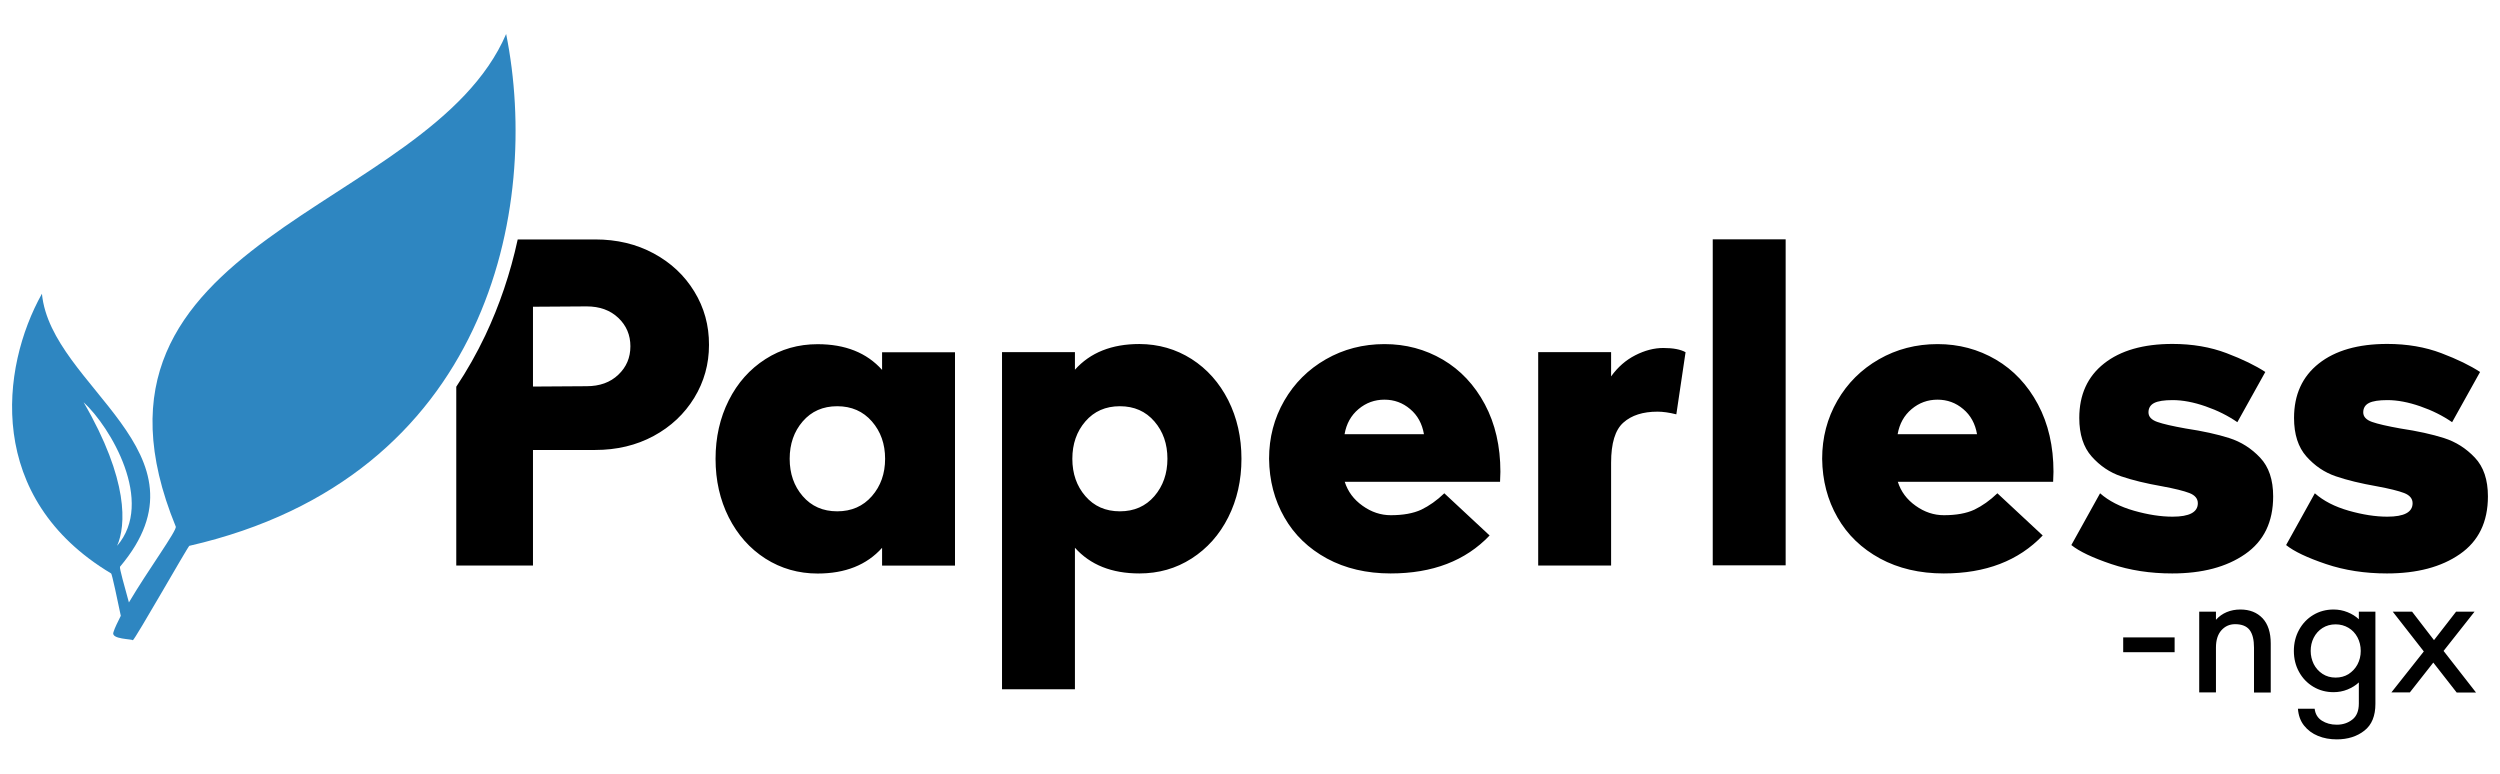
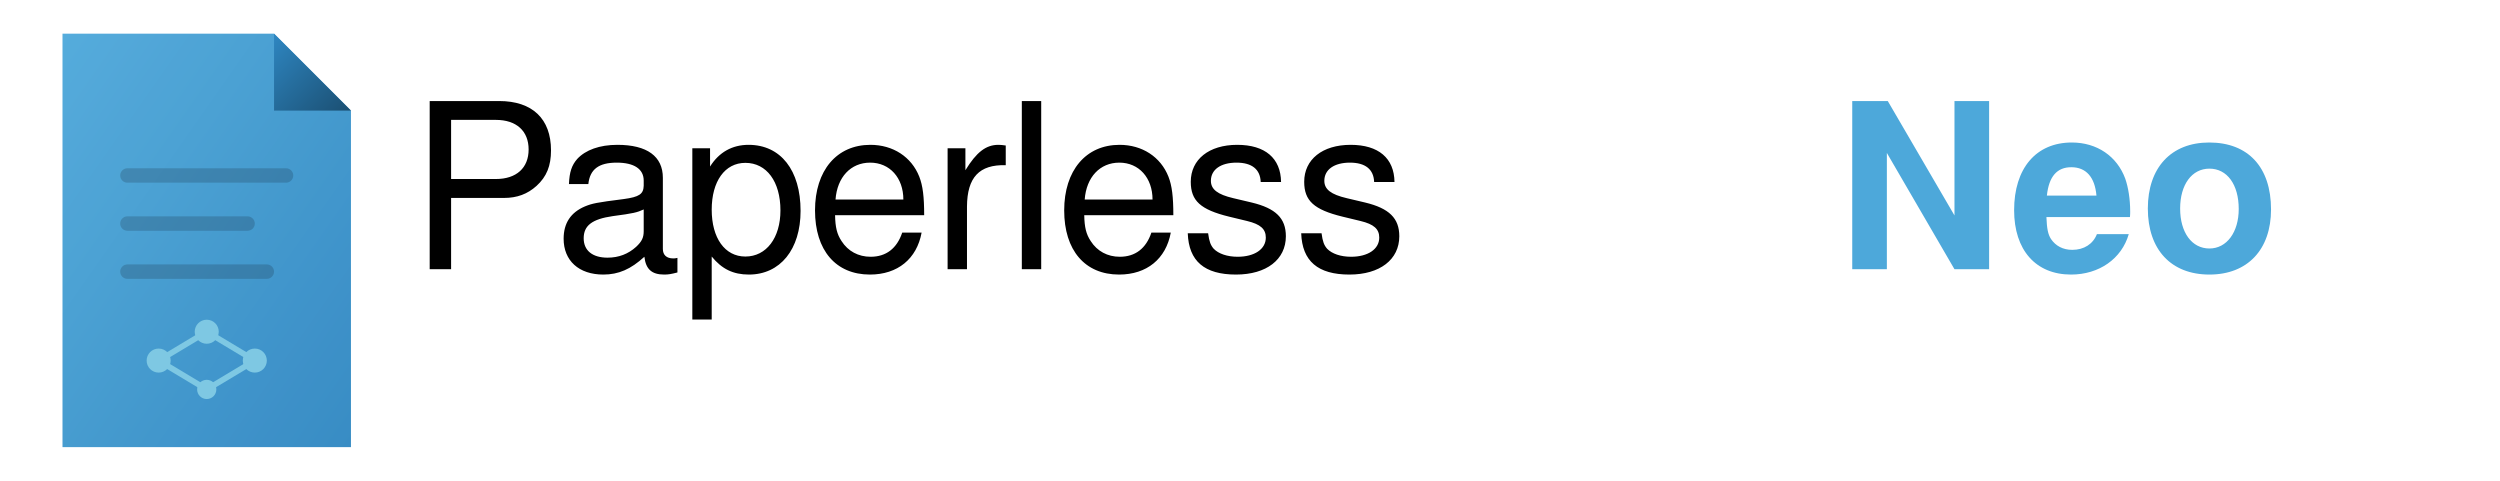
- <svg xmlns="http://www.w3.org/2000/svg" viewBox="0 0 2897.4 896.6" style="enable-background:new 0 0 2897.4 896.6" xml:space="preserve">
-   <path d="M1022.3 428.7c-17.8-19.9-42.7-29.8-74.7-29.8-22.3 0-42.4 5.7-60.5 17.3-18.1 11.6-32.3 27.5-42.5 47.8s-15.3 42.9-15.3 67.8 5.1 47.5 15.3 67.8c10.3 20.3 24.4 36.2 42.5 47.8 18.1 11.5 38.3 17.3 60.5 17.3 32 0 56.9-9.9 74.7-29.8V655.5h84.5V408.3h-84.5v20.4zM1010.5 575c-10.2 11.7-23.6 17.6-40.2 17.6s-29.9-5.9-40-17.6-15.1-26.1-15.1-43.3c0-17.1 5-31.6 15.1-43.3s23.4-17.6 40-17.6 30 5.9 40.2 17.6 15.3 26.1 15.3 43.3-5.1 31.6-15.3 43.3zM1381 416.1c-18.1-11.5-38.3-17.3-60.5-17.4-32 0-56.9 9.9-74.7 29.8v-20.4h-84.5v390.7h84.5v-164c17.8 19.9 42.7 29.8 74.7 29.8 22.3 0 42.4-5.7 60.5-17.3s32.3-27.5 42.5-47.8c10.2-20.3 15.3-42.9 15.3-67.8s-5.1-47.5-15.3-67.8c-10.3-20.3-24.4-36.2-42.5-47.8zM1337.9 575c-10.1 11.7-23.4 17.6-40 17.6s-29.9-5.9-40-17.6-15.1-26.1-15.1-43.3c0-17.1 5-31.6 15.1-43.3s23.4-17.6 40-17.6 29.9 5.9 40 17.6 15.1 26.1 15.1 43.3-5.1 31.6-15.1 43.3zM1672.2 416.8c-20.5-12-43-18-67.6-18-24.9 0-47.6 5.9-68 17.6-20.4 11.7-36.5 27.7-48.2 48s-17.6 42.7-17.6 67.3c.3 25.2 6.2 47.8 17.8 68 11.5 20.2 28 36 49.3 47.6 21.3 11.5 45.9 17.3 73.8 17.3 48.6 0 86.8-14.7 114.7-44l-52.5-48.9c-8.6 8.3-17.6 14.6-26.7 19-9.3 4.3-21.1 6.4-35.3 6.4-11.6 0-22.5-3.6-32.7-10.9-10.3-7.3-17.1-16.5-20.7-27.8h180l.4-11.6c0-29.6-6-55.7-18-78.2s-28.3-39.8-48.7-51.8zm-113.9 86.4c2.1-12.1 7.5-21.8 16.2-29.1s18.7-10.9 30-10.9 21.2 3.6 29.8 10.9c8.6 7.2 13.9 16.9 16 29.1h-92zM1895.3 411.7c-11 5.6-20.3 13.7-28 24.4h-.1v-28h-84.5v247.3h84.5V536.3c0-22.6 4.7-38.1 14.2-46.5 9.5-8.5 22.7-12.7 39.6-12.7 6.2 0 13.5 1 21.8 3.1l10.7-72c-5.9-3.3-14.5-4.9-25.8-4.9-10.6 0-21.4 2.8-32.4 8.4zM1985 277.4h84.5v377.8H1985zM2313.2 416.8c-20.5-12-43-18-67.6-18-24.9 0-47.6 5.9-68 17.6s-36.5 27.7-48.2 48c-11.7 20.3-17.6 42.7-17.6 67.3.3 25.2 6.2 47.8 17.8 68 11.5 20.2 28 36 49.3 47.6 21.3 11.5 45.9 17.3 73.8 17.3 48.6 0 86.8-14.7 114.7-44l-52.5-48.9c-8.6 8.3-17.6 14.6-26.7 19-9.3 4.3-21.1 6.4-35.3 6.4-11.6 0-22.5-3.6-32.7-10.9-10.3-7.3-17.1-16.5-20.7-27.8h180l.4-11.6c0-29.6-6-55.7-18-78.2s-28.3-39.8-48.7-51.8zm-113.9 86.4c2.1-12.1 7.5-21.8 16.2-29.1s18.7-10.9 30-10.9 21.2 3.6 29.8 10.9c8.6 7.2 13.9 16.9 16 29.1h-92zM2583.6 507.7c-13.8-4.4-30.6-8.1-50.5-11.1-15.1-2.7-26.1-5.2-32.9-7.6-6.8-2.4-10.2-6.1-10.2-11.1s2.3-8.7 6.7-10.9c4.4-2.2 11.5-3.3 21.3-3.3 11.6 0 24.3 2.4 38.1 7.2 13.9 4.8 26.2 11 36.9 18.4l32.4-58.2c-11.3-7.4-26.2-14.7-44.9-21.8-18.7-7.1-39.6-10.7-62.7-10.7-33.7 0-60.2 7.6-79.3 22.7-19.1 15.1-28.7 36.1-28.7 63.1 0 19 4.8 33.9 14.4 44.7 9.6 10.8 21 18.5 34 22.9 13.1 4.5 28.9 8.3 47.6 11.6 14.6 2.7 25.1 5.3 31.6 7.8s9.8 6.5 9.8 11.8c0 10.4-9.7 15.6-29.3 15.6-13.7 0-28.5-2.3-44.7-6.9-16.1-4.6-29.2-11.3-39.3-20.2l-33.3 60c9.2 7.4 24.6 14.7 46.2 22 21.7 7.3 45.2 10.9 70.7 10.9 34.7 0 62.9-7.4 84.5-22.4 21.7-15 32.5-37.3 32.5-66.9 0-19.3-5-34.2-15.1-44.9s-22-18.3-35.8-22.7zM2883.4 575.3c0-19.3-5-34.2-15.1-44.9s-22-18.3-35.8-22.7c-13.8-4.4-30.6-8.1-50.5-11.1-15.1-2.7-26.1-5.2-32.9-7.6-6.8-2.4-10.2-6.1-10.2-11.1s2.3-8.7 6.7-10.9c4.4-2.2 11.5-3.3 21.3-3.3 11.6 0 24.3 2.4 38.1 7.2 13.9 4.8 26.2 11 36.9 18.4l32.4-58.2c-11.3-7.4-26.2-14.7-44.9-21.8-18.7-7.1-39.6-10.7-62.7-10.7-33.7 0-60.2 7.6-79.3 22.7-19.1 15.1-28.7 36.1-28.7 63.1 0 19 4.8 33.9 14.4 44.7 9.6 10.8 21 18.5 34 22.9 13.1 4.5 28.9 8.3 47.6 11.6 14.6 2.7 25.1 5.3 31.6 7.8s9.8 6.5 9.8 11.8c0 10.4-9.7 15.6-29.3 15.6-13.7 0-28.5-2.3-44.7-6.9-16.1-4.6-29.2-11.3-39.3-20.2l-33.3 60c9.2 7.4 24.6 14.7 46.2 22 21.7 7.3 45.2 10.9 70.7 10.9 34.7 0 62.9-7.4 84.5-22.4 21.7-15 32.5-37.3 32.5-66.9zM2460.7 738.7h59.6v17.2h-59.6zM2596.5 706.4c-5.7 0-11 1-15.8 3s-9 5-12.5 8.9v-9.4h-19.4v93.6h19.4v-52c0-8.6 2.1-15.3 6.3-20 4.2-4.7 9.5-7.1 15.9-7.1 7.8 0 13.4 2.3 16.8 6.7 3.4 4.5 5.1 11.3 5.1 20.5v52h19.4v-56.8c0-12.8-3.2-22.6-9.5-29.3-6.4-6.7-14.9-10.1-25.7-10.1zM2733.8 717.7c-3.6-3.4-7.9-6.1-13.1-8.2s-10.6-3.1-16.2-3.1c-8.7 0-16.5 2.1-23.5 6.3s-12.5 10-16.5 17.3c-4 7.3-6 15.4-6 24.4 0 8.9 2 17.1 6 24.3 4 7.3 9.5 13 16.5 17.2s14.9 6.3 23.5 6.3c5.6 0 11-1 16.2-3.1 5.1-2.1 9.5-4.8 13.1-8.2v24.4c0 8.5-2.5 14.8-7.6 18.7-5 3.9-11 5.9-18 5.9-6.7 0-12.4-1.6-17.3-4.7-4.8-3.1-7.6-7.7-8.3-13.8h-19.4c.6 7.7 2.9 14.2 7.1 19.5s9.6 9.3 16.2 12c6.6 2.7 13.8 4 21.7 4 12.8 0 23.5-3.4 32-10.1 8.6-6.7 12.8-17.1 12.8-31.1V708.9h-19.2v8.8zm-1.6 52.4c-2.5 4.7-6 8.3-10.4 11.2-4.4 2.7-9.4 4-14.9 4-5.7 0-10.8-1.4-15.2-4.3s-7.8-6.7-10.2-11.4c-2.3-4.8-3.5-9.8-3.5-15.2 0-5.5 1.1-10.6 3.5-15.3s5.8-8.5 10.2-11.3 9.5-4.2 15.2-4.2c5.5 0 10.5 1.4 14.9 4s7.9 6.3 10.4 11 3.8 10 3.8 15.8-1.3 11-3.8 15.7zM2867.9 708.9h-21.4l-25.6 33-25.4-33h-22.4l36 46.1-37.6 47.5h21.4l27.2-34.6 27.1 34.7h22.4l-37.6-48.2zM757.6 293.7c-20-10.8-42.6-16.2-67.8-16.2H600c-8.5 39.2-21.1 76.4-37.6 111.3-9.9 20.8-21.1 40.6-33.6 59.4v207.2h88.9V521.5h72c25.2 0 47.8-5.4 67.8-16.2s35.7-25.6 47.1-44.2c11.4-18.7 17.1-39.1 17.1-61.3.1-22.7-5.6-43.3-17-61.9-11.4-18.7-27.1-33.4-47.1-44.2zm-41 140.6c-9.3 8.9-21.6 13.3-36.7 13.3l-62.2.4v-92.5l62.2-.4c15.1 0 27.3 4.4 36.7 13.3 9.4 8.9 14 19.9 14 32.9 0 13.2-4.6 24.1-14 33z" />
-   <path d="M140 713.7c-3.4-16.4-10.3-49.1-11.2-49.1C-16.9 577.5.4 426.6 48.6 340.4 59 449 251.2 524 139.1 656.8c-.9 1.7 5.2 22.4 10.3 41.4 22.4-37.9 56-83.6 54.3-87.9C65.9 273.9 496.9 248.1 586.6 39.4c40.5 201.8-20.7 513.9-367.2 593.2-1.7.9-62.9 108.6-65.5 109.5 0-1.7-25.9-.9-22.4-9.5 1.6-5.2 5.1-12 8.5-18.9zm-4.3-81.1c44-50.9-7.8-137.9-38.8-166.4 52.6 90.5 49.1 143.1 38.8 166.4z" style="fill:#2E86C1" />
+ <svg xmlns="http://www.w3.org/2000/svg" viewBox="0 0 520 100">
+   <defs>
+     <linearGradient id="neo-doc" x1="0%" y1="0%" x2="100%" y2="100%">
+       <stop offset="0%" style="stop-color:#4DA8DA" />
+       <stop offset="100%" style="stop-color:#2E86C1" />
+     </linearGradient>
+     <linearGradient id="neo-fold" x1="0%" y1="0%" x2="100%" y2="100%">
+       <stop offset="0%" style="stop-color:#2E86C1" />
+       <stop offset="100%" style="stop-color:#1B4F72" />
+     </linearGradient>
+   </defs>
+   <g class="leaf" transform="translate(5, 5)">
+     <path d="M8 2 L52 2 L68 18 L68 88 L8 88 Z" fill="url(#neo-doc)" opacity="0.95" />
+     <path d="M52 2 L52 18 L68 18 Z" fill="url(#neo-fold)" />
+     <rect x="20" y="30" width="36" height="3" rx="1.5" fill="#0D1B2A" opacity="0.2" />
+     <rect x="20" y="40" width="28" height="3" rx="1.5" fill="#0D1B2A" opacity="0.2" />
+     <rect x="20" y="50" width="32" height="3" rx="1.5" fill="#0D1B2A" opacity="0.2" />
+     <circle cx="28" cy="70" r="2.5" fill="#7EC8E3" />
+     <circle cx="38" cy="64" r="2.5" fill="#7EC8E3" />
+     <circle cx="48" cy="70" r="2.5" fill="#7EC8E3" />
+     <circle cx="38" cy="76" r="2" fill="#7EC8E3" />
+     <line x1="28" y1="70" x2="38" y2="64" stroke="#7EC8E3" stroke-width="1.2" />
+     <line x1="38" y1="64" x2="48" y2="70" stroke="#7EC8E3" stroke-width="1.2" />
+     <line x1="28" y1="70" x2="38" y2="76" stroke="#7EC8E3" stroke-width="1.2" />
+     <line x1="48" y1="70" x2="38" y2="76" stroke="#7EC8E3" stroke-width="1.2" />
+   </g>
+   <g class="text">
+     <text x="85" y="56" font-family="-apple-system, BlinkMacSystemFont, 'Segoe UI', Helvetica, Arial, sans-serif" font-size="48" font-weight="300" fill="#000" letter-spacing="-0.5">Paperless</text>
+     <text x="382" y="56" font-family="-apple-system, BlinkMacSystemFont, 'Segoe UI', Helvetica, Arial, sans-serif" font-size="48" font-weight="700" fill="#4DA8DA" letter-spacing="0.5">Neo</text>
+   </g>
</svg>
